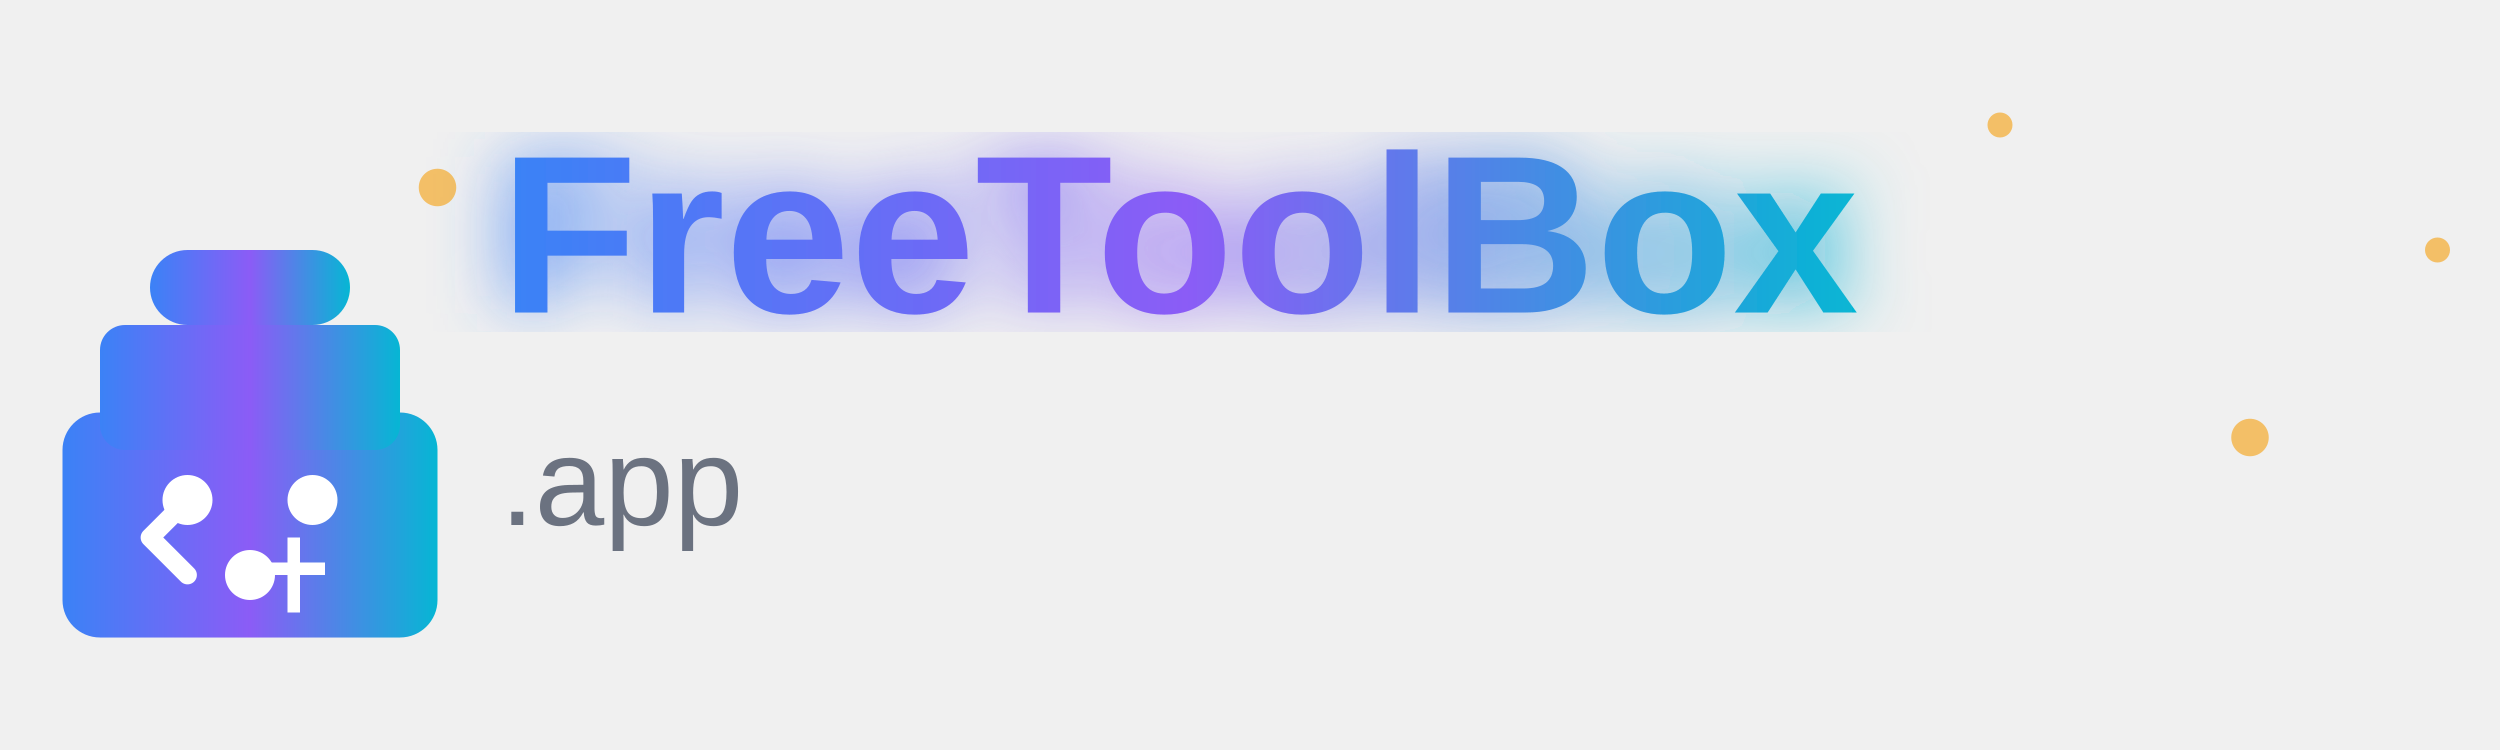
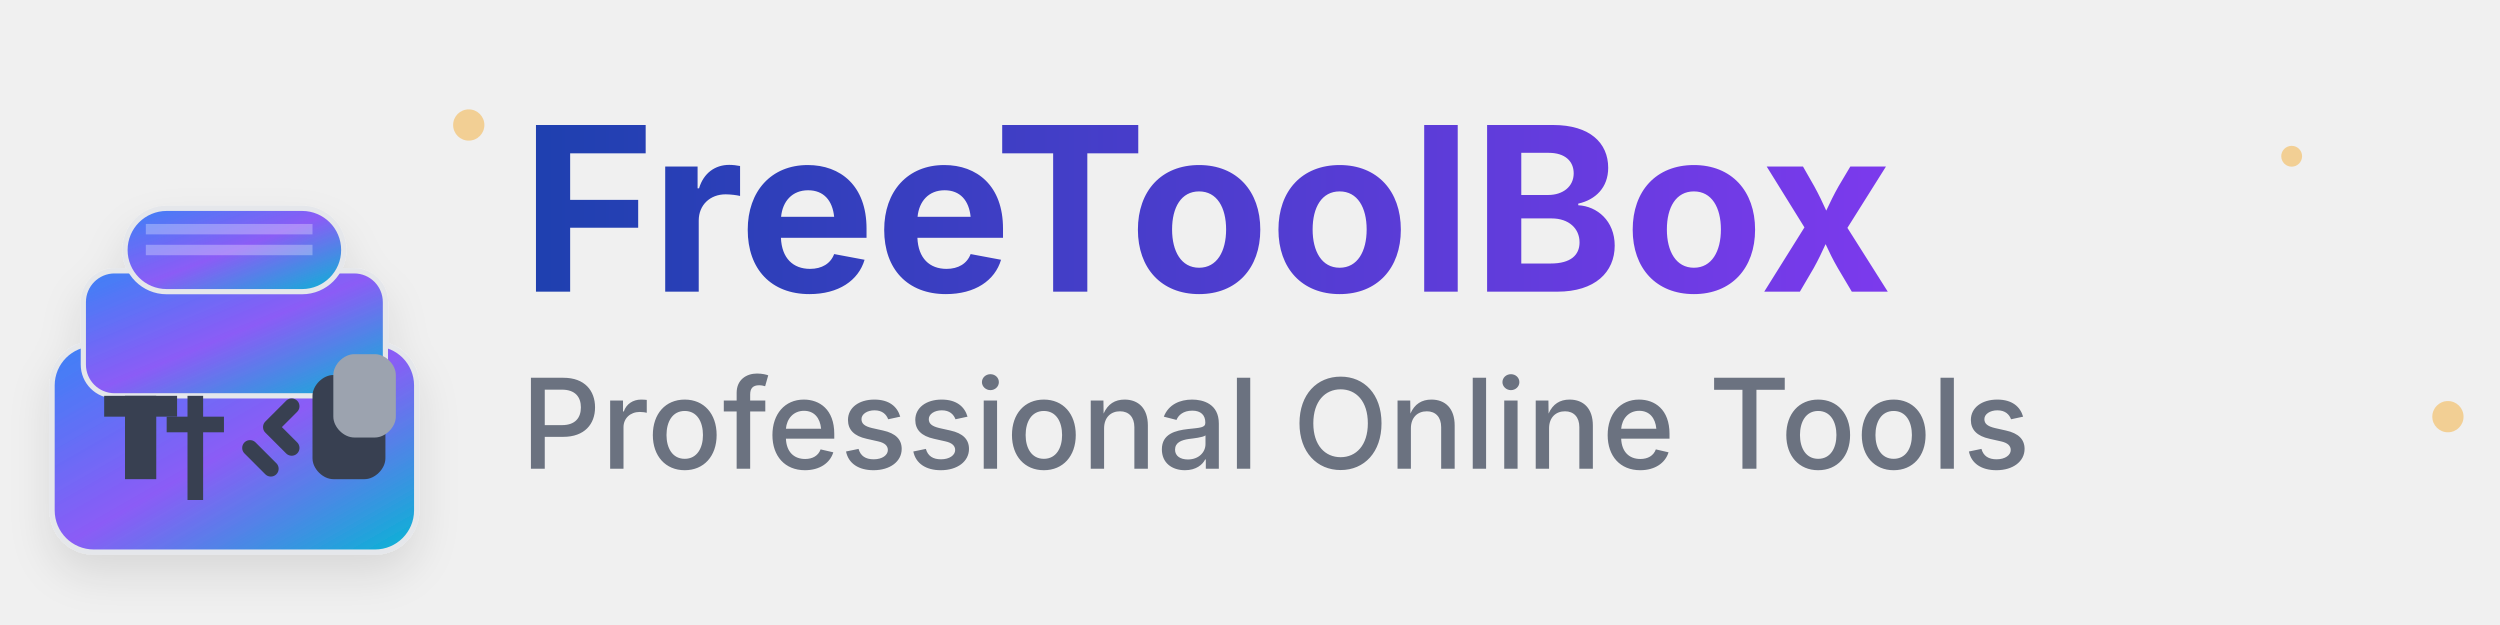
- <svg xmlns="http://www.w3.org/2000/svg" width="200" height="60" viewBox="0 0 200 60" fill="none">
+ <svg xmlns="http://www.w3.org/2000/svg" width="240" height="60" viewBox="0 0 240 60" fill="none">
  <defs>
-     <filter id="glow">
-       <feGaussianBlur stdDeviation="3" result="coloredBlur" />
-       <feMerge>
-         <feMergeNode in="coloredBlur" />
-         <feMergeNode in="SourceGraphic" />
-       </feMerge>
-     </filter>
-     <linearGradient id="logoGradient" x1="0%" y1="0%" x2="100%" y2="0%">
+     <linearGradient id="toolboxGradient" x1="0%" y1="0%" x2="100%" y2="100%">
      <stop offset="0%" style="stop-color:#3B82F6;stop-opacity:1" />
      <stop offset="50%" style="stop-color:#8B5CF6;stop-opacity:1" />
      <stop offset="100%" style="stop-color:#06B6D4;stop-opacity:1" />
    </linearGradient>
+     <linearGradient id="textGradient" x1="0%" y1="0%" x2="100%" y2="0%">
+       <stop offset="0%" style="stop-color:#1E40AF;stop-opacity:1" />
+       <stop offset="100%" style="stop-color:#7C3AED;stop-opacity:1" />
+     </linearGradient>
+     <filter id="shadow" x="-20%" y="-20%" width="140%" height="140%">
+       <feDropShadow dx="0" dy="2" stdDeviation="2" flood-color="rgba(0,0,0,0.1)" />
+     </filter>
  </defs>
-   <g transform="translate(0, 8)">
-     <rect x="5" y="25" width="30" height="18" rx="3" fill="url(#logoGradient)" stroke="none" />
-     <rect x="8" y="18" width="24" height="10" rx="2" fill="url(#logoGradient)" stroke="none" />
-     <rect x="12" y="12" width="16" height="6" rx="3" fill="url(#logoGradient)" stroke="none" />
-     <circle cx="15" cy="32" r="2" fill="white" />
-     <circle cx="25" cy="32" r="2" fill="white" />
-     <circle cx="20" cy="38" r="2" fill="white" />
-     <path d="M12 35l3 3M15 32l-3 3" stroke="white" stroke-width="1.5" stroke-linecap="round" />
-     <rect x="23" y="35" width="1" height="6" fill="white" />
-     <rect x="21" y="37" width="5" height="1" fill="white" />
+   <g transform="translate(0, 8)" filter="url(#shadow)">
+     <rect x="5" y="25" width="35" height="20" rx="4" fill="url(#toolboxGradient)" stroke="#E5E7EB" stroke-width="0.5" />
+     <rect x="8" y="18" width="29" height="12" rx="3" fill="url(#toolboxGradient)" stroke="#E5E7EB" stroke-width="0.5" />
+     <rect x="12" y="12" width="21" height="8" rx="4" fill="url(#toolboxGradient)" stroke="#E5E7EB" stroke-width="0.5" />
+     <line x1="14" y1="14" x2="30" y2="14" stroke="rgba(255,255,255,0.3)" stroke-width="1" />
+     <line x1="14" y1="16" x2="30" y2="16" stroke="rgba(255,255,255,0.3)" stroke-width="1" />
+     <rect x="12" y="30" width="3" height="8" fill="#374151" />
+     <rect x="10" y="30" width="7" height="2" fill="#374151" />
+     <rect x="18" y="30" width="1.5" height="10" fill="#374151" />
+     <rect x="16" y="32" width="5.5" height="1.5" fill="#374151" />
+     <path d="M26 33l2 2M28 31l-2 2M24 35l2 2M26 33l2-2" stroke="#374151" stroke-width="1.5" stroke-linecap="round" />
+     <path d="M30 30c0-1 1-2 2-2l3 0c1 0 2 1 2 2v6c0 1-1 2-2 2l-3 0c-1 0-2-1-2-2z" fill="#374151" />
+     <path d="M32 28c0-1 1-2 2-2l2 0c1 0 2 1 2 2v4c0 1-1 2-2 2l-2 0c-1 0-2-1-2-2z" fill="#9CA3AF" />
  </g>
-   <g transform="translate(40, 0)">
-     <text x="0" y="25" font-family="Arial, sans-serif" font-size="18" font-weight="bold" fill="url(#logoGradient)" filter="url(#glow)">
+   <g transform="translate(50, 0)">
+     <text x="0" y="28" font-family="system-ui, -apple-system, sans-serif" font-size="22" font-weight="700" fill="url(#textGradient)">
      FreeToolBox
    </text>
-     <text x="0" y="42" font-family="Arial, sans-serif" font-size="10" font-weight="normal" fill="#6B7280">
-       .app
+     <text x="0" y="45" font-family="system-ui, -apple-system, sans-serif" font-size="12" font-weight="500" fill="#6B7280">
+       Professional Online Tools
    </text>
  </g>
-   <g opacity="0.6">
-     <circle cx="35" cy="15" r="1.5" fill="#F59E0B" />
-     <circle cx="160" cy="10" r="1" fill="#F59E0B" />
-     <circle cx="180" cy="35" r="1.5" fill="#F59E0B" />
-     <circle cx="195" cy="20" r="1" fill="#F59E0B" />
+   <g opacity="0.4">
+     <circle cx="45" cy="12" r="1.5" fill="#F59E0B" />
+     <circle cx="220" cy="15" r="1" fill="#F59E0B" />
+     <circle cx="235" cy="40" r="1.5" fill="#F59E0B" />
  </g>
</svg>
